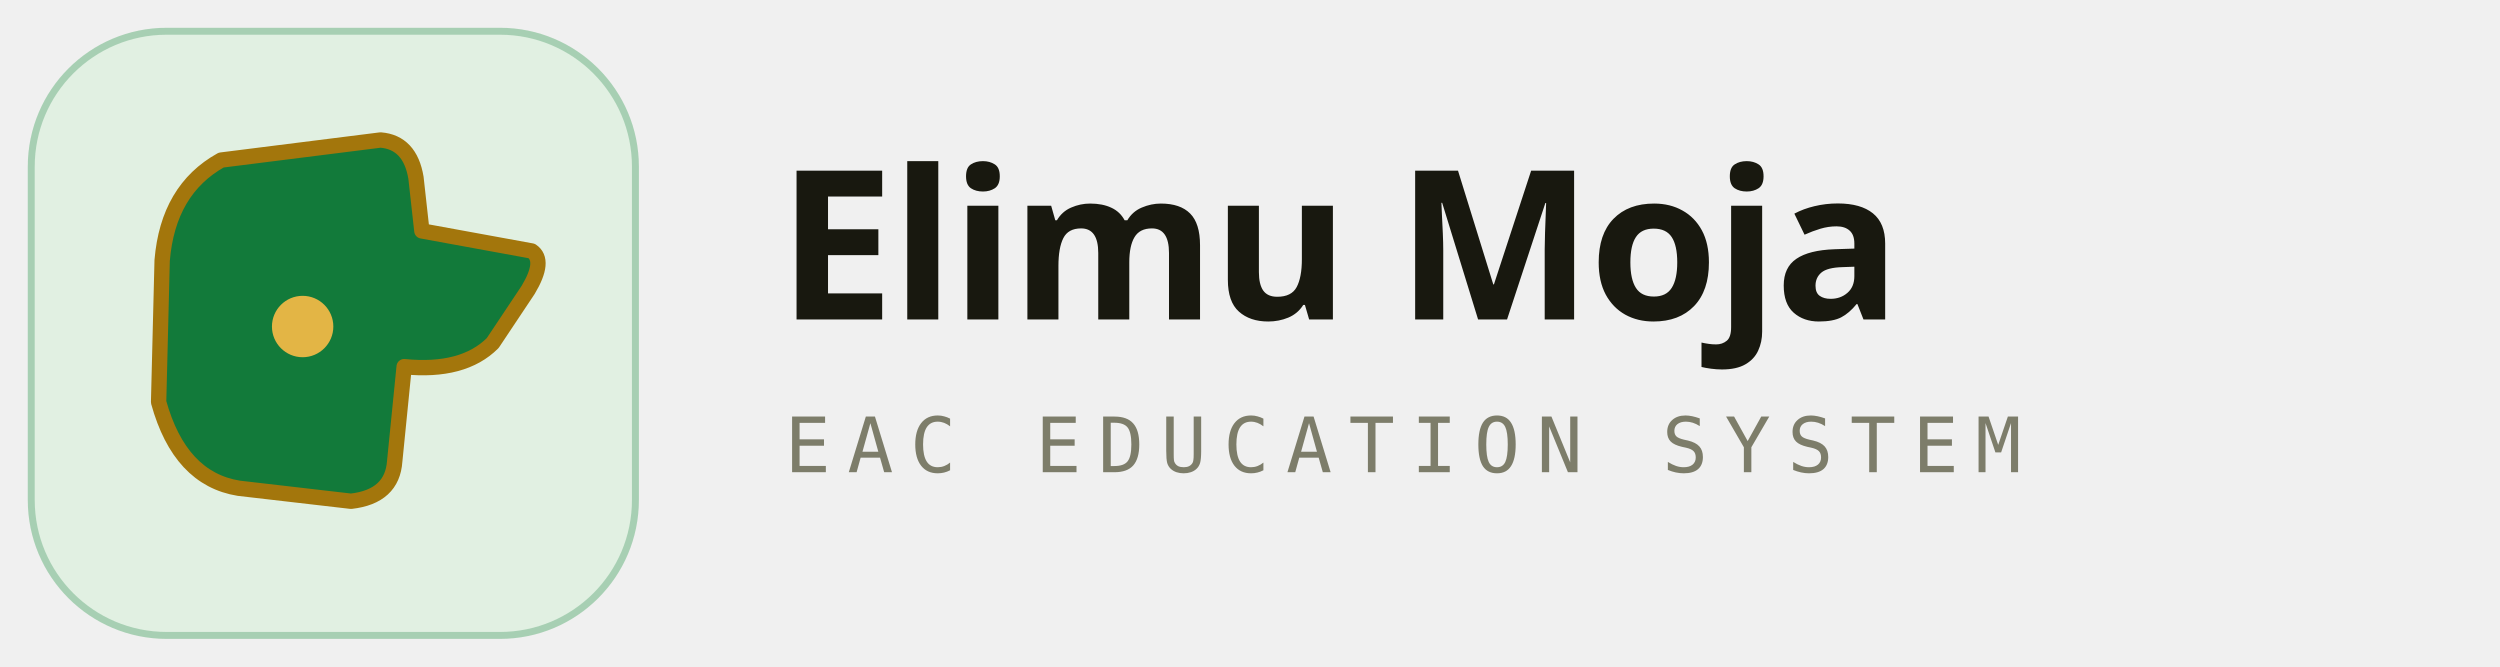
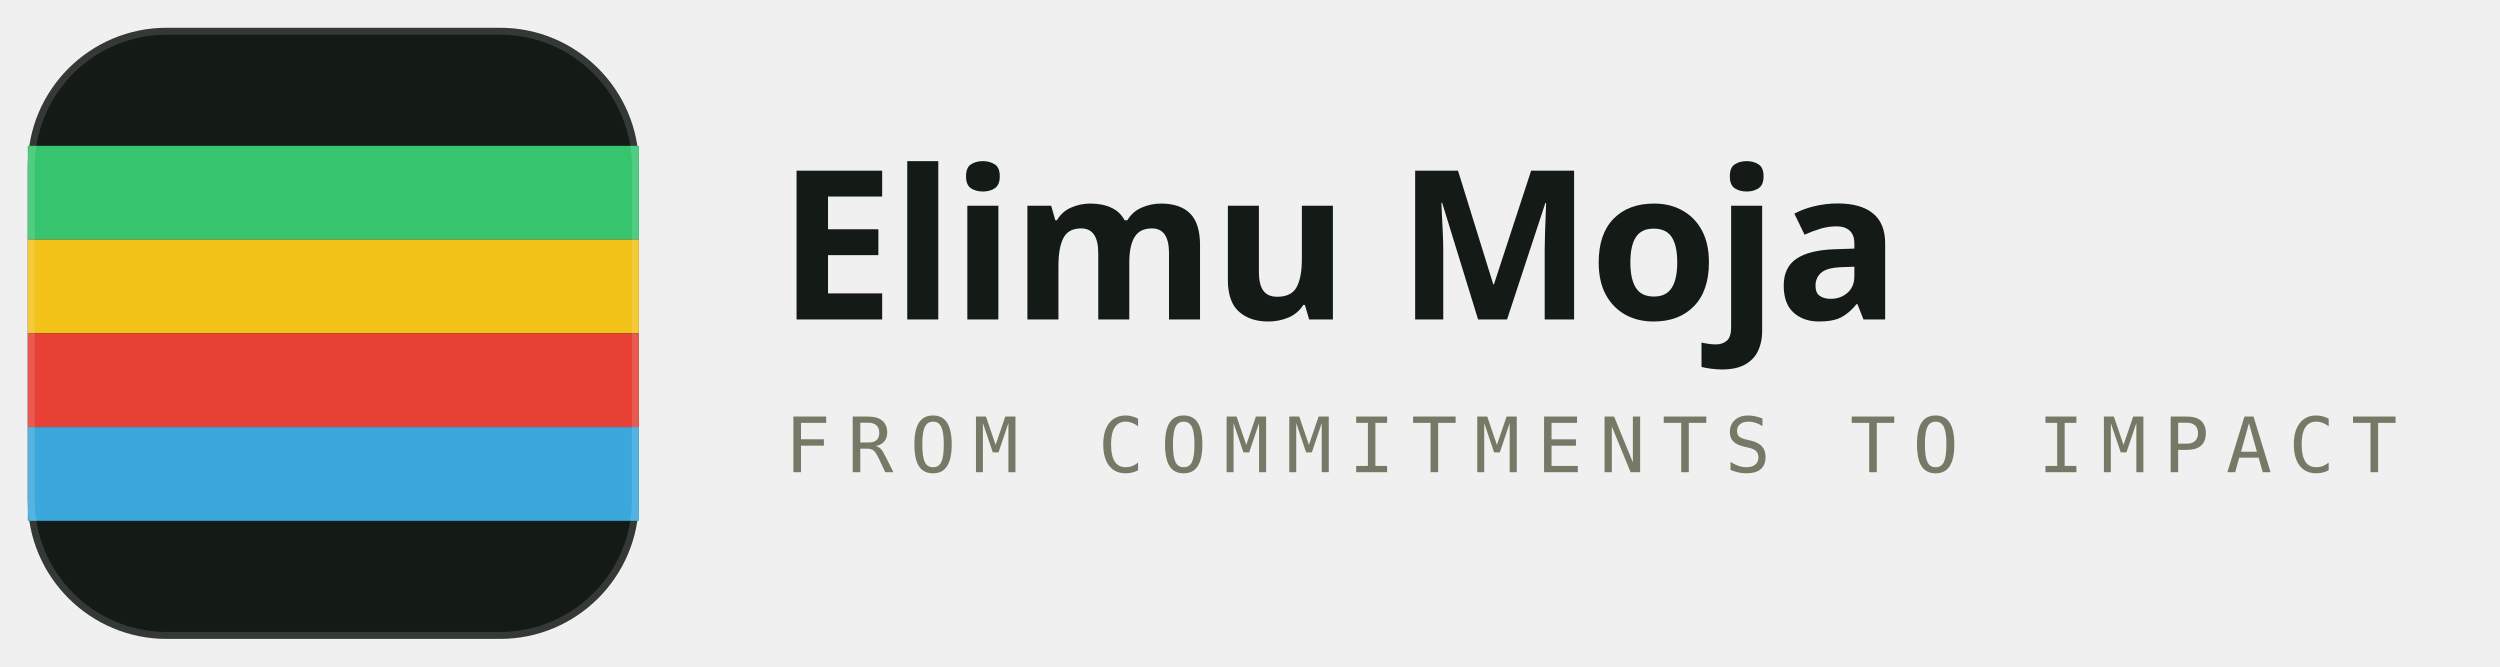
<svg xmlns="http://www.w3.org/2000/svg" viewBox="0 0 360 96" role="img" aria-label="Elimu Moja, the EAC Education System">
-   <rect x="4" y="4" width="88" height="88" rx="20" fill="#e1f0e2" />
-   <rect x="4.5" y="4.5" width="87" height="87" rx="19.5" fill="none" stroke="#127a3a" stroke-opacity="0.28" />
-   <g transform="translate(14 12) scale(1.7)">
-     <path d="M10.5 6.5 L24 4.8 Q26.5 5 27 8 L27.5 12.5 L36.8 14.2 Q38 15 36.5 17.5 L33.5 22 Q31 24.5 26 24 L25.2 32 Q25 35 21.5 35.4 L12 34.3 Q7 33.5 5.2 27 L5.5 15 Q6 9 10.5 6.5 Z" fill="#127a3a" stroke="#a3760c" stroke-width="1.3" stroke-linejoin="round" />
-     <circle cx="17.4" cy="20.6" r="2.6" fill="#e3b545" />
+   <rect x="4" y="4" width="88" height="88" rx="20" fill="#141a15" />
+   <g>
+     <rect x="4" y="21" width="88" height="13.5" fill="#37c46f" />
+     <rect x="4" y="34.5" width="88" height="13.5" fill="#f2c218" />
+     <rect x="4" y="48" width="88" height="13.5" fill="#e64134" />
+     <rect x="4" y="61.5" width="88" height="13.5" fill="#3aa7dd" />
  </g>
-   <text x="112" y="46" font-family="Archivo, 'Segoe UI', system-ui, sans-serif" font-size="30" font-weight="800" letter-spacing="-0.5" fill="#18180f">Elimu Moja</text>
-   <text x="113" y="68" font-family="'IBM Plex Mono', ui-monospace, monospace" font-size="11" letter-spacing="2.4" fill="#7d7d6a">EAC EDUCATION SYSTEM</text>
+   <rect x="4.5" y="4.5" width="87" height="87" rx="19.5" fill="none" stroke="#ffffff" stroke-opacity="0.14" />
+   <text x="112" y="46" font-family="Archivo, 'Segoe UI', system-ui, sans-serif" font-size="30" font-weight="800" letter-spacing="-0.5" fill="#141a15">Elimu Moja</text>
+   <text x="113" y="68" font-family="'IBM Plex Mono', ui-monospace, monospace" font-size="11" letter-spacing="2.4" fill="#767965">FROM COMMITMENTS TO IMPACT</text>
</svg>
